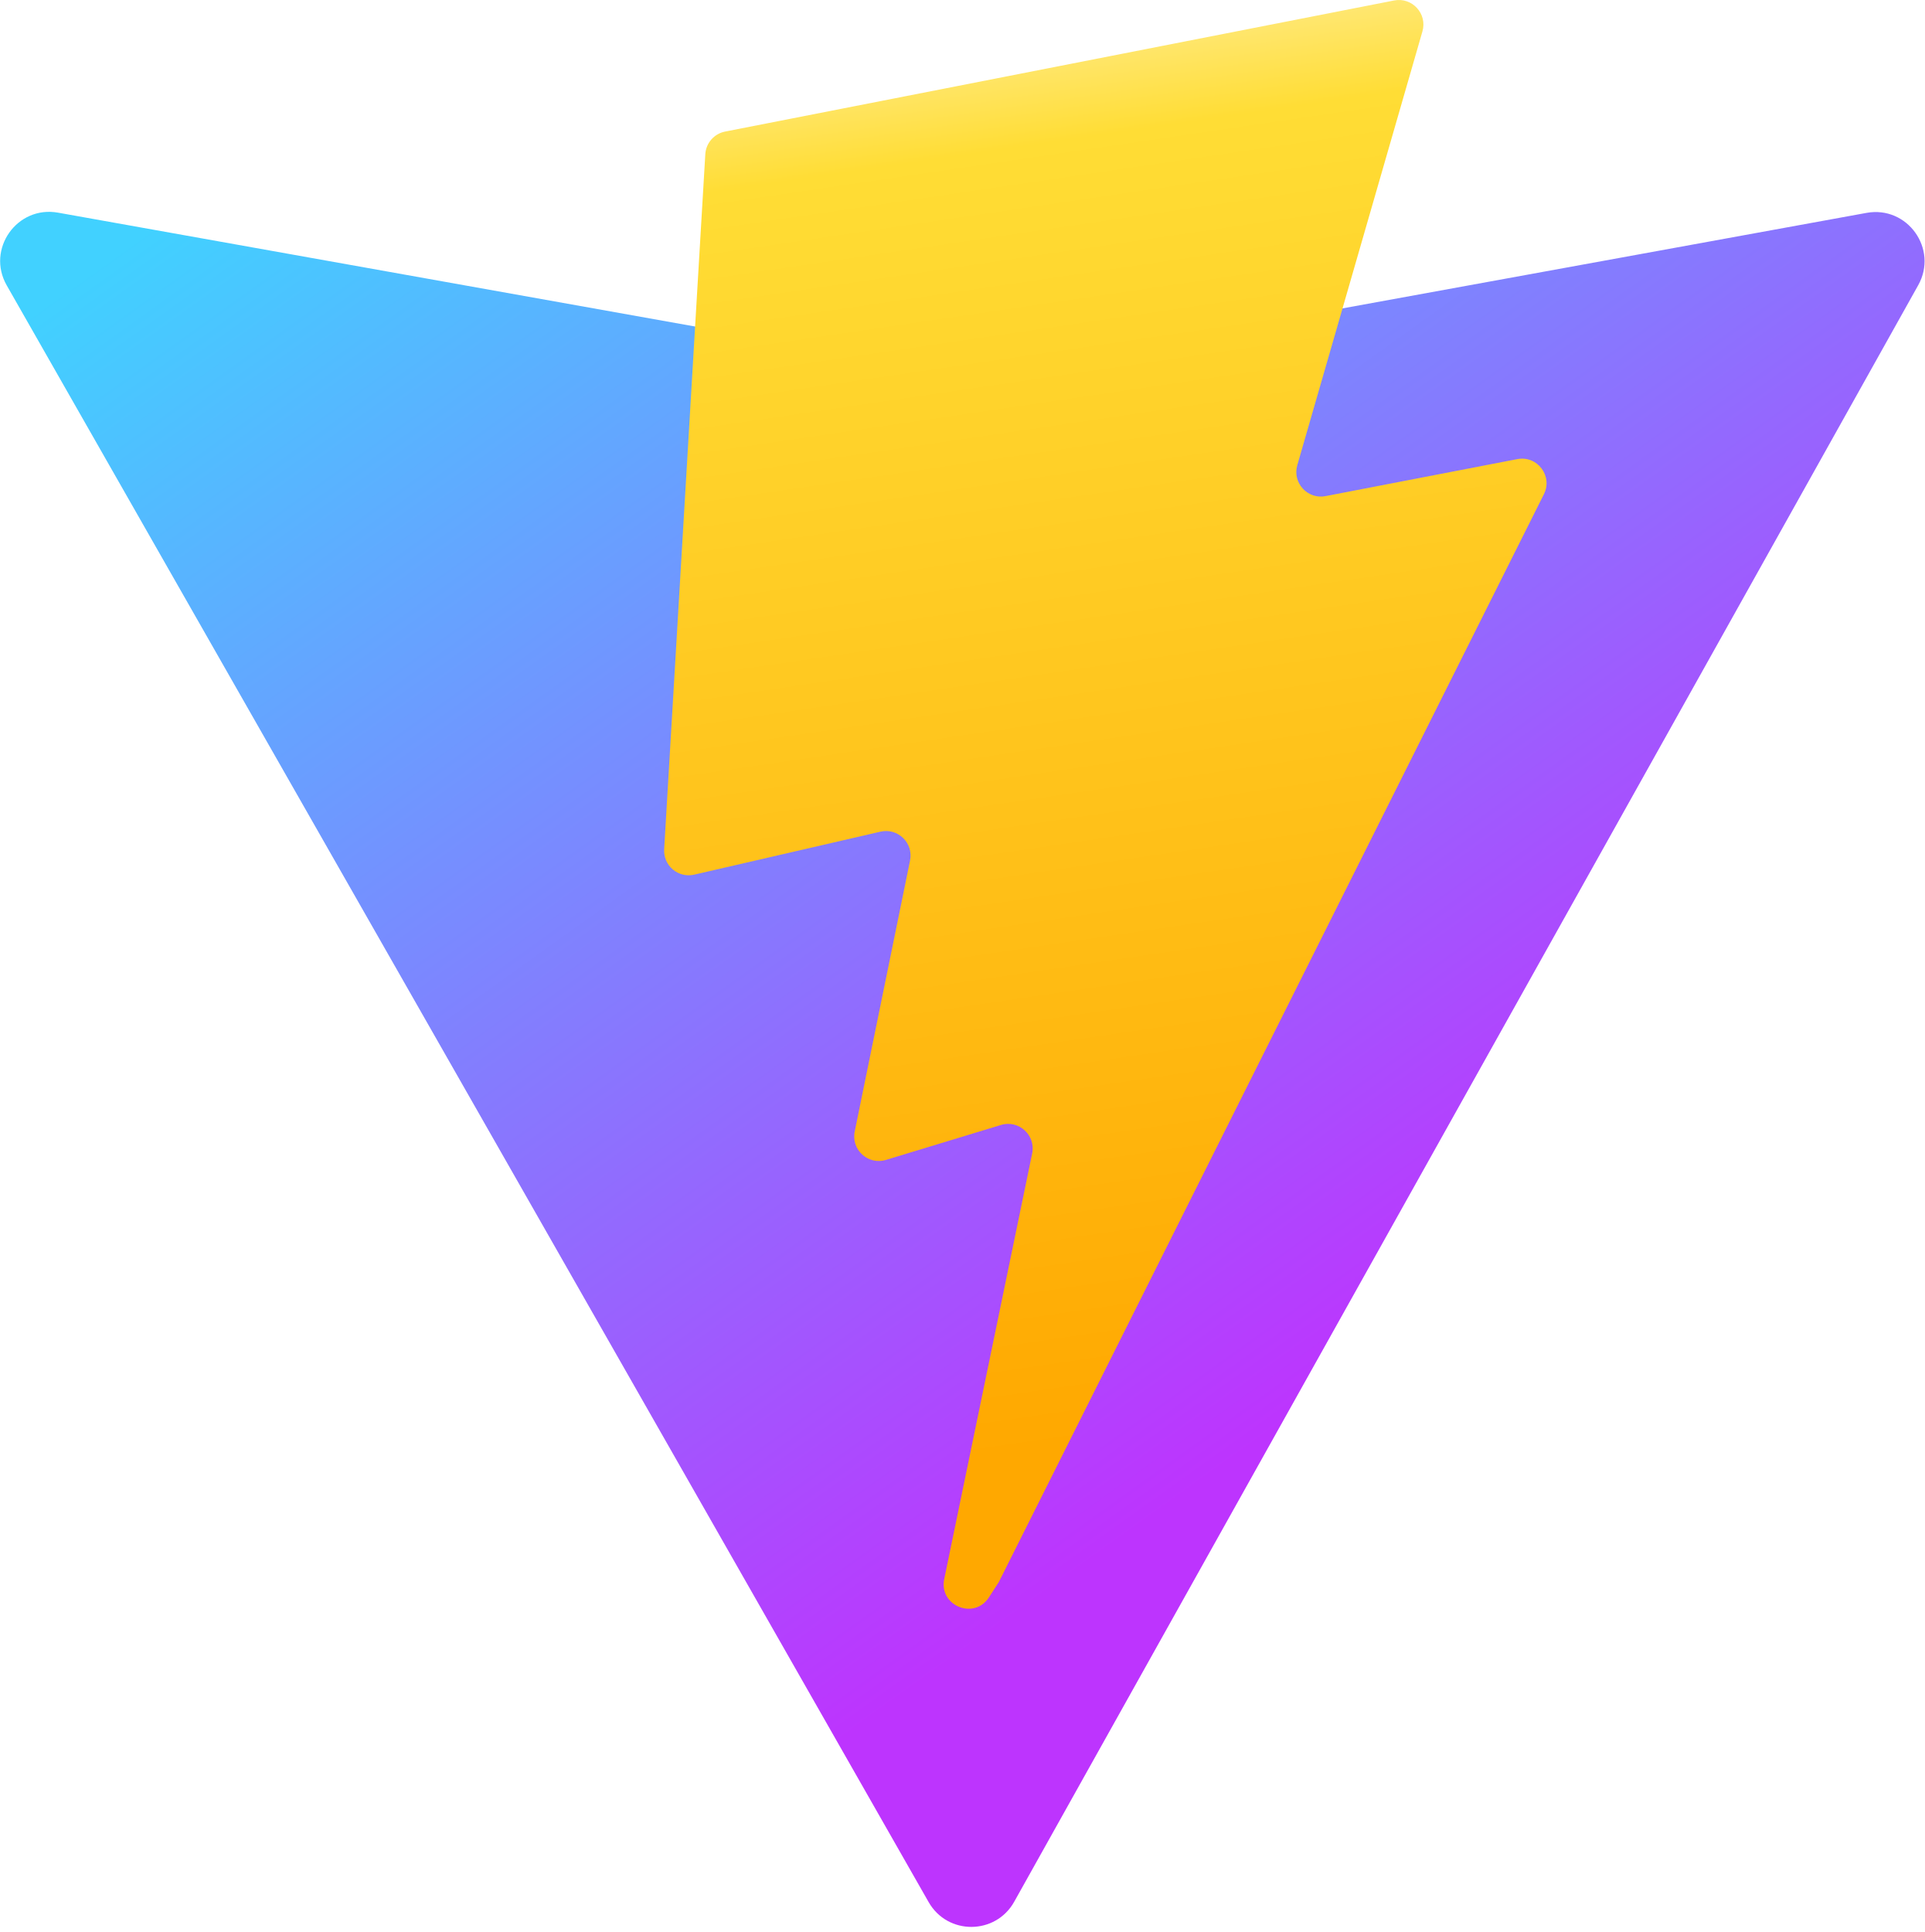
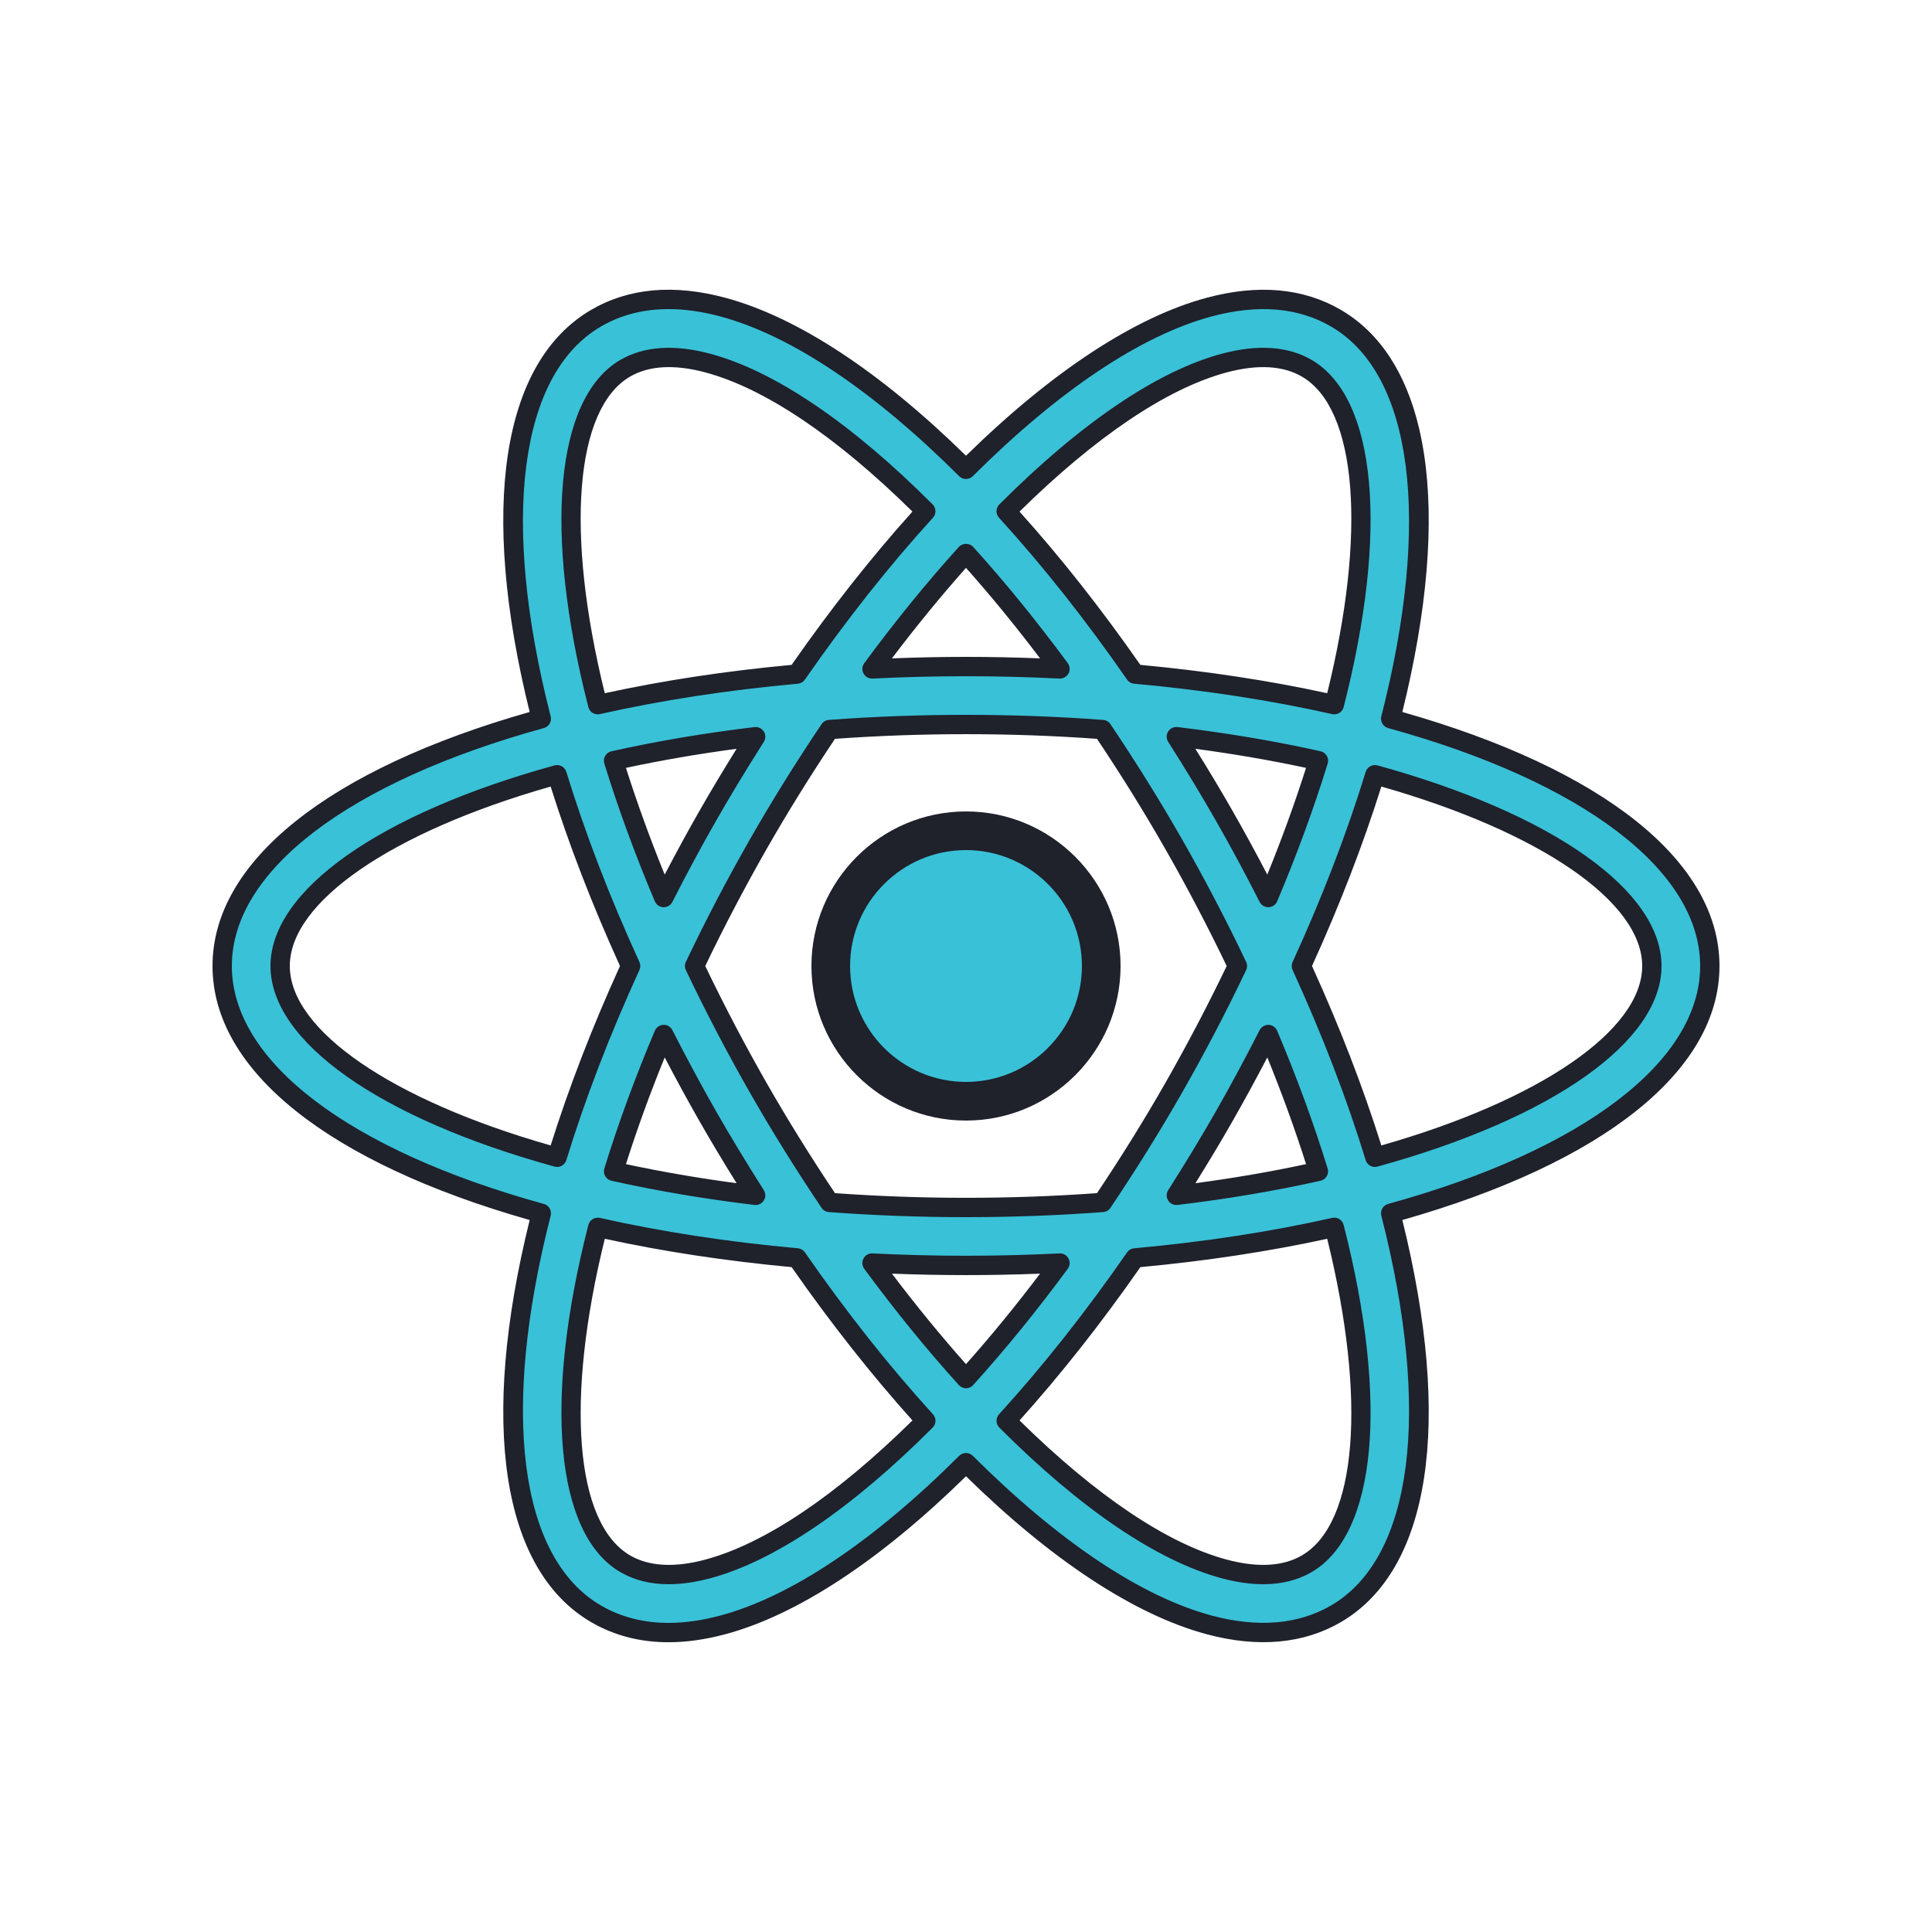
- <svg xmlns="http://www.w3.org/2000/svg" aria-hidden="true" role="img" class="iconify iconify--logos" width="31.88" height="32" preserveAspectRatio="xMidYMid meet" viewBox="0 0 256 257">
-   <defs>
-     <linearGradient id="IconifyId1813088fe1fbc01fb466" x1="-.828%" x2="57.636%" y1="7.652%" y2="78.411%">
-       <stop offset="0%" stop-color="#41D1FF" />
-       <stop offset="100%" stop-color="#BD34FE" />
-     </linearGradient>
-     <linearGradient id="IconifyId1813088fe1fbc01fb467" x1="43.376%" x2="50.316%" y1="2.242%" y2="89.03%">
-       <stop offset="0%" stop-color="#FFEA83" />
-       <stop offset="8.333%" stop-color="#FFDD35" />
-       <stop offset="100%" stop-color="#FFA800" />
-     </linearGradient>
-   </defs>
-   <path fill="url(#IconifyId1813088fe1fbc01fb466)" d="M255.153 37.938L134.897 252.976c-2.483 4.44-8.862 4.466-11.382.048L.875 37.958c-2.746-4.814 1.371-10.646 6.827-9.67l120.385 21.517a6.537 6.537 0 0 0 2.322-.004l117.867-21.483c5.438-.991 9.574 4.796 6.877 9.62Z" />
-   <path fill="url(#IconifyId1813088fe1fbc01fb467)" d="M185.432.063L96.44 17.501a3.268 3.268 0 0 0-2.634 3.014l-5.474 92.456a3.268 3.268 0 0 0 3.997 3.378l24.777-5.718c2.318-.535 4.413 1.507 3.936 3.838l-7.361 36.047c-.495 2.426 1.782 4.5 4.151 3.78l15.304-4.649c2.372-.72 4.652 1.36 4.15 3.788l-11.698 56.621c-.732 3.542 3.979 5.473 5.943 2.437l1.313-2.028l72.516-144.72c1.215-2.423-.88-5.186-3.54-4.672l-25.505 4.922c-2.396.462-4.435-1.77-3.759-4.114l16.646-57.705c.677-2.35-1.37-4.583-3.769-4.113Z" />
+ <svg xmlns="http://www.w3.org/2000/svg" viewBox="0 0 100 100" width="100px" height="100px">
+   <circle cx="50" cy="50" r="7" fill="#39c1d7" />
+   <path fill="#1f212b" d="M50,58c-4.411,0-8-3.589-8-8s3.589-8,8-8s8,3.589,8,8S54.411,58,50,58z M50,44c-3.309,0-6,2.691-6,6 s2.691,6,6,6s6-2.691,6-6S53.309,44,50,44z" />
+   <path fill="#39c1d7" d="M88.5,50c0-5.376-6.474-10.029-16.518-12.798c2.582-10.096,1.787-18.035-2.827-20.729 c-1.82-1.063-4.028-1.257-6.562-0.579C58.775,16.916,54.4,19.904,50,24.293c-4.4-4.389-8.775-7.376-12.593-8.399 c-2.534-0.679-4.742-0.484-6.562,0.579c-4.614,2.694-5.409,10.632-2.827,20.729C17.974,39.971,11.5,44.624,11.5,50 s6.474,10.029,16.518,12.799c-2.582,10.096-1.787,18.035,2.827,20.729c1.112,0.649,2.368,0.976,3.756,0.975 c0.883,0,1.82-0.132,2.806-0.396c3.818-1.023,8.193-4.01,12.593-8.399c4.4,4.389,8.775,7.376,12.593,8.399 c0.986,0.264,1.923,0.396,2.806,0.396c1.388,0,2.644-0.325,3.756-0.975c4.614-2.694,5.408-10.633,2.827-20.729 C82.026,60.029,88.5,55.376,88.5,50z M63.369,18.791c0.725-0.193,1.397-0.291,2.016-0.291c0.86,0,1.616,0.188,2.257,0.563 c3.092,1.806,3.723,8.42,1.42,17.411c-3.173-0.714-6.635-1.251-10.314-1.583c-2.159-3.113-4.405-5.947-6.668-8.429 C56.098,22.435,60.04,19.683,63.369,18.791z M60.755,56.299c-1.179,2.066-2.42,4.045-3.693,5.939C54.802,62.407,52.446,62.5,50,62.5 s-4.802-0.093-7.061-0.262c-1.273-1.894-2.514-3.873-3.693-5.939c-1.219-2.136-2.313-4.24-3.293-6.298 c0.98-2.058,2.074-4.162,3.293-6.299c1.18-2.067,2.42-4.046,3.694-5.94C45.199,37.593,47.554,37.5,50,37.5s4.801,0.093,7.061,0.262 c1.273,1.894,2.514,3.874,3.694,5.94c1.219,2.136,2.313,4.24,3.293,6.299C63.068,52.059,61.974,54.163,60.755,56.299z M65.644,53.545c1.041,2.461,1.901,4.83,2.597,7.082c-2.275,0.507-4.731,0.93-7.354,1.243c0.842-1.326,1.672-2.682,2.473-4.085 C64.171,56.366,64.928,54.951,65.644,53.545z M50,71.357c-1.636-1.809-3.269-3.812-4.864-5.979C46.728,65.455,48.348,65.5,50,65.5 s3.272-0.045,4.864-0.122C53.269,67.544,51.636,69.547,50,71.357z M39.112,61.87c-2.622-0.313-5.079-0.736-7.354-1.243 c0.696-2.252,1.556-4.622,2.597-7.082c0.716,1.406,1.474,2.821,2.284,4.24C37.441,59.189,38.27,60.545,39.112,61.87z M34.356,46.456 c-1.041-2.461-1.902-4.831-2.597-7.084c2.275-0.507,4.732-0.93,7.355-1.243c-0.843,1.326-1.672,2.683-2.473,4.086 C35.829,43.635,35.072,45.05,34.356,46.456z M50,28.644c1.636,1.809,3.269,3.812,4.864,5.979C53.272,34.545,51.652,34.5,50,34.5 s-3.272,0.045-4.864,0.122C46.731,32.456,48.364,30.453,50,28.644z M63.36,42.216c-0.801-1.404-1.631-2.76-2.473-4.086 c2.623,0.313,5.079,0.736,7.355,1.243c-0.696,2.253-1.556,4.622-2.597,7.084C64.928,45.05,64.171,43.635,63.36,42.216z M32.358,19.063C33,18.688,33.754,18.5,34.615,18.5c0.618,0,1.292,0.098,2.016,0.291c3.329,0.892,7.271,3.643,11.289,7.67 c-2.263,2.482-4.509,5.317-6.668,8.429c-3.679,0.332-7.142,0.869-10.314,1.583C28.635,27.482,29.266,20.868,32.358,19.063z M14.5,50 c0-3.596,5.401-7.44,14.335-9.901c0.969,3.159,2.241,6.486,3.806,9.901c-1.565,3.415-2.837,6.742-3.806,9.901 C19.901,57.44,14.5,53.596,14.5,50z M36.631,81.209c-1.733,0.462-3.17,0.371-4.273-0.271c-3.092-1.806-3.722-8.42-1.42-17.411 c3.172,0.714,6.635,1.251,10.313,1.583c2.159,3.113,4.405,5.947,6.668,8.43C43.902,77.566,39.96,80.317,36.631,81.209z M67.642,80.938c-1.103,0.644-2.539,0.734-4.273,0.271c-3.329-0.892-7.271-3.643-11.289-7.67c2.263-2.482,4.509-5.317,6.668-8.43 c3.679-0.332,7.141-0.869,10.313-1.583C71.365,72.518,70.734,79.132,67.642,80.938z M71.165,59.901 c-0.969-3.159-2.241-6.486-3.806-9.901c1.565-3.415,2.837-6.743,3.806-9.901C80.099,42.56,85.5,46.404,85.5,50 S80.099,57.44,71.165,59.901z" />
+   <path fill="#1f212b" d="M34.595,85.002c-1.471,0-2.817-0.351-4.001-1.043c-4.632-2.705-5.783-10.276-3.178-20.811 C16.975,60.179,11,55.4,11,50s5.975-10.179,16.415-13.148c-2.604-10.535-1.453-18.106,3.179-20.811 c1.938-1.134,4.273-1.346,6.943-0.63c3.718,0.996,8.02,3.82,12.463,8.179c4.444-4.359,8.746-7.183,12.463-8.179 c2.669-0.714,5.005-0.502,6.944,0.63c4.631,2.705,5.782,10.276,3.178,20.811C83.025,39.821,89,44.6,89,50 s-5.975,10.179-16.415,13.148c2.604,10.535,1.454,18.105-3.178,20.811c-1.927,1.125-4.286,1.342-6.943,0.63 c-3.719-0.996-8.021-3.82-12.464-8.178c-4.443,4.358-8.745,7.183-12.463,8.178c-1.023,0.274-2.011,0.413-2.936,0.413 C34.599,85.002,34.597,85.002,34.595,85.002z M34.604,15.999c-1.301,0-2.474,0.302-3.507,0.906 c-4.224,2.467-5.194,10.008-2.595,20.173c0.067,0.264-0.089,0.534-0.352,0.606C18.038,40.472,12,45.077,12,50 s6.038,9.528,16.151,12.316c0.263,0.072,0.419,0.342,0.352,0.606c-2.6,10.165-1.63,17.707,2.594,20.173 c1.03,0.601,2.207,0.906,3.498,0.906c0.002,0,0.004,0,0.006,0c0.838,0,1.738-0.127,2.677-0.378c3.647-0.977,7.925-3.836,12.369-8.27 c0.195-0.194,0.511-0.194,0.706,0c4.444,4.433,8.722,7.292,12.369,8.27c2.394,0.639,4.485,0.461,6.181-0.528 c4.224-2.467,5.194-10.008,2.594-20.173c-0.067-0.264,0.089-0.534,0.352-0.606C81.962,59.528,88,54.923,88,50 s-6.038-9.528-16.151-12.316c-0.263-0.072-0.419-0.342-0.352-0.606c2.599-10.165,1.629-17.707-2.595-20.173 c-1.699-0.993-3.779-1.17-6.181-0.528c-3.647,0.977-7.924,3.836-12.369,8.27c-0.195,0.194-0.511,0.194-0.706,0 c-4.445-4.434-8.722-7.293-12.369-8.27C36.336,16.125,35.444,15.999,34.604,15.999z M65.386,81.999 c-0.663,0-1.379-0.102-2.146-0.307c-3.331-0.893-7.312-3.589-11.514-7.8c-0.188-0.189-0.195-0.493-0.016-0.69 c2.265-2.484,4.494-5.303,6.627-8.378c0.084-0.122,0.218-0.2,0.366-0.213c3.612-0.326,7.06-0.855,10.249-1.573 c0.261-0.059,0.527,0.101,0.594,0.364c2.336,9.123,1.703,16.008-1.652,17.967l0,0C67.175,81.789,66.336,81.999,65.386,81.999z M52.771,73.521c3.951,3.894,7.653,6.381,10.727,7.205c1.599,0.427,2.909,0.353,3.892-0.22l0,0 c2.855-1.668,3.357-8.073,1.306-16.387c-3.028,0.659-6.277,1.152-9.67,1.467C57.01,68.478,54.908,71.144,52.771,73.521z M34.614,81.999c-0.95,0-1.789-0.21-2.508-0.629c-3.355-1.96-3.989-8.845-1.652-17.968c0.067-0.262,0.333-0.419,0.594-0.364 c3.188,0.718,6.636,1.247,10.249,1.573c0.147,0.013,0.282,0.091,0.366,0.213c2.133,3.075,4.362,5.894,6.627,8.378 c0.18,0.197,0.173,0.501-0.016,0.69c-4.202,4.21-8.183,6.907-11.513,7.8h0C35.993,81.896,35.276,81.999,34.614,81.999z M31.304,64.119c-2.051,8.313-1.549,14.719,1.306,16.387c0.982,0.572,2.292,0.647,3.892,0.22l0,0 c3.074-0.824,6.776-3.312,10.727-7.205c-2.136-2.377-4.238-5.043-6.254-7.935C37.582,65.271,34.332,64.778,31.304,64.119z M50,71.856c-0.141,0-0.276-0.06-0.371-0.165c-1.663-1.839-3.31-3.864-4.896-6.018c-0.114-0.155-0.129-0.363-0.038-0.533 c0.091-0.17,0.261-0.274,0.465-0.263c3.306,0.161,6.374,0.161,9.68,0c0.2-0.012,0.374,0.093,0.465,0.263 c0.091,0.17,0.077,0.377-0.038,0.533c-1.586,2.153-3.233,4.178-4.896,6.018C50.276,71.796,50.141,71.856,50,71.856z M46.167,65.924 c1.251,1.655,2.537,3.226,3.833,4.684c1.297-1.458,2.582-3.028,3.833-4.684C51.221,66.024,48.779,66.024,46.167,65.924z M50,63 c-2.369,0-4.757-0.088-7.099-0.263c-0.153-0.011-0.292-0.092-0.378-0.22c-1.337-1.989-2.586-3.998-3.712-5.97 c-1.18-2.068-2.294-4.198-3.31-6.332c-0.065-0.136-0.065-0.294,0-0.43c1.016-2.134,2.13-4.264,3.31-6.332 c1.125-1.97,2.374-3.979,3.713-5.971c0.085-0.127,0.225-0.208,0.378-0.22c4.684-0.35,9.513-0.35,14.196,0 c0.153,0.011,0.292,0.092,0.378,0.22c1.339,1.992,2.588,4.001,3.713,5.971c1.18,2.068,2.294,4.198,3.31,6.332 c0.065,0.136,0.065,0.294,0,0.43c-1.016,2.134-2.13,4.264-3.31,6.332l0,0c-1.126,1.972-2.375,3.981-3.712,5.97 c-0.085,0.127-0.225,0.208-0.378,0.22C54.757,62.912,52.369,63,50,63z M43.218,61.757c4.479,0.322,9.085,0.322,13.563,0 c1.273-1.903,2.463-3.822,3.539-5.707c1.128-1.977,2.195-4.011,3.173-6.05c-0.978-2.039-2.045-4.074-3.173-6.05 c-1.075-1.883-2.265-3.802-3.54-5.708c-4.479-0.322-9.084-0.322-13.563,0c-1.274,1.906-2.465,3.825-3.54,5.708 c-1.128,1.977-2.195,4.011-3.173,6.05c0.978,2.039,2.045,4.074,3.173,6.05C40.755,57.936,41.945,59.854,43.218,61.757z M60.888,62.371c-0.17,0-0.331-0.087-0.423-0.233c-0.103-0.164-0.102-0.372,0.001-0.535c0.928-1.461,1.733-2.791,2.46-4.065 c0.764-1.338,1.528-2.758,2.273-4.219c0.088-0.173,0.273-0.276,0.463-0.272c0.194,0.007,0.367,0.125,0.443,0.305 c1.015,2.399,1.894,4.798,2.614,7.129c0.042,0.133,0.025,0.278-0.045,0.398c-0.07,0.121-0.188,0.207-0.324,0.237 c-2.35,0.525-4.841,0.946-7.403,1.252C60.927,62.37,60.907,62.371,60.888,62.371z M65.596,54.731 c-0.594,1.138-1.198,2.245-1.801,3.302c-0.583,1.022-1.216,2.079-1.92,3.209c1.97-0.262,3.89-0.593,5.727-0.987 C67.025,58.441,66.353,56.59,65.596,54.731z M39.112,62.371c-0.02,0-0.04-0.001-0.06-0.003C36.491,62.061,34,61.64,31.65,61.115 c-0.136-0.03-0.253-0.116-0.324-0.237c-0.07-0.121-0.086-0.265-0.045-0.398c0.72-2.332,1.599-4.73,2.614-7.129 c0.076-0.179,0.249-0.298,0.443-0.305c0.182-0.019,0.375,0.099,0.463,0.272c0.745,1.461,1.509,2.881,2.273,4.219 c0.728,1.274,1.533,2.604,2.46,4.065c0.104,0.163,0.104,0.371,0.001,0.535C39.443,62.284,39.283,62.371,39.112,62.371z M32.399,60.255c1.837,0.394,3.757,0.725,5.727,0.987c-0.705-1.13-1.337-2.187-1.92-3.209c-0.604-1.057-1.207-2.165-1.801-3.302 C33.647,56.59,32.975,58.441,32.399,60.255z M71.165,60.401c-0.215,0-0.412-0.139-0.478-0.354c-0.975-3.179-2.248-6.489-3.782-9.838 c-0.061-0.132-0.061-0.285,0-0.417c1.534-3.349,2.807-6.66,3.783-9.84c0.08-0.259,0.354-0.404,0.611-0.335 C80.367,42.116,86,46.094,86,50s-5.634,7.884-14.703,10.383C71.253,60.395,71.208,60.401,71.165,60.401z M67.909,50 c1.436,3.155,2.643,6.277,3.589,9.288C79.717,56.945,85,53.322,85,50s-5.283-6.945-13.502-9.288 C70.551,43.724,69.344,46.846,67.909,50z M28.835,60.401c-0.044,0-0.088-0.006-0.133-0.018C19.634,57.884,14,53.906,14,50 s5.633-7.884,14.702-10.383c0.258-0.069,0.531,0.076,0.611,0.335c0.976,3.18,2.249,6.491,3.783,9.84 c0.061,0.132,0.061,0.284,0,0.417c-1.535,3.35-2.807,6.66-3.782,9.838C29.248,60.262,29.05,60.401,28.835,60.401z M28.502,40.712 C20.283,43.055,15,46.678,15,50s5.283,6.945,13.502,9.288c0.947-3.011,2.153-6.132,3.589-9.288 C30.656,46.846,29.449,43.724,28.502,40.712z M65.645,46.957c-0.188,0-0.36-0.105-0.446-0.273c-0.757-1.488-1.501-2.869-2.272-4.22 l0,0c-0.726-1.272-1.531-2.602-2.461-4.066c-0.104-0.163-0.104-0.371-0.001-0.535c0.103-0.163,0.287-0.253,0.483-0.23 c2.563,0.307,5.054,0.728,7.404,1.252c0.136,0.03,0.253,0.116,0.324,0.237c0.07,0.121,0.086,0.265,0.045,0.398 c-0.721,2.336-1.601,4.735-2.614,7.131c-0.076,0.179-0.249,0.298-0.443,0.305C65.656,46.957,65.65,46.957,65.645,46.957z M63.794,41.968c0.611,1.07,1.205,2.158,1.801,3.302c0.756-1.856,1.428-3.709,2.005-5.525c-1.837-0.394-3.757-0.725-5.728-0.987 C62.58,39.89,63.212,40.947,63.794,41.968L63.794,41.968z M34.355,46.957c-0.006,0-0.012,0-0.018,0 c-0.194-0.007-0.367-0.125-0.443-0.305c-1.013-2.396-1.893-4.795-2.614-7.131c-0.042-0.133-0.025-0.278,0.045-0.398 c0.07-0.121,0.188-0.207,0.324-0.237c2.35-0.525,4.841-0.946,7.404-1.252c0.195-0.02,0.38,0.067,0.483,0.23 c0.103,0.164,0.102,0.372-0.001,0.535c-0.93,1.464-1.735,2.794-2.461,4.066c-0.771,1.351-1.515,2.731-2.272,4.22 C34.715,46.852,34.543,46.957,34.355,46.957z M32.399,39.745c0.577,1.816,1.25,3.669,2.005,5.525 c0.597-1.144,1.19-2.232,1.801-3.302c0.583-1.021,1.215-2.078,1.921-3.21C36.156,39.02,34.236,39.351,32.399,39.745z M69.063,36.974 c-0.037,0-0.073-0.004-0.11-0.012c-3.188-0.718-6.637-1.247-10.25-1.573c-0.147-0.013-0.282-0.091-0.366-0.213 c-2.133-3.076-4.363-5.894-6.627-8.377c-0.18-0.197-0.173-0.501,0.016-0.69c4.201-4.21,8.183-6.908,11.514-7.8h0 c1.869-0.5,3.438-0.387,4.654,0.322c3.355,1.96,3.989,8.845,1.653,17.968C69.489,36.823,69.287,36.974,69.063,36.974z M59.025,34.414c3.393,0.315,6.643,0.808,9.671,1.467c2.051-8.313,1.549-14.719-1.307-16.387c-0.979-0.571-2.291-0.646-3.891-0.22 c-3.074,0.824-6.777,3.312-10.728,7.206C54.907,28.855,57.009,31.521,59.025,34.414z M30.937,36.974 c-0.224,0-0.426-0.151-0.484-0.376c-2.336-9.123-1.703-16.007,1.652-17.967c0,0,0,0,0.001,0c1.216-0.709,2.787-0.822,4.653-0.322 c3.332,0.893,7.313,3.59,11.514,7.8c0.188,0.189,0.195,0.493,0.016,0.69c-2.264,2.483-4.494,5.302-6.627,8.377 c-0.084,0.122-0.218,0.2-0.366,0.213c-3.612,0.326-7.061,0.855-10.25,1.573C31.01,36.97,30.974,36.974,30.937,36.974z M32.61,19.494 c-2.855,1.668-3.357,8.074-1.307,16.387c3.028-0.659,6.278-1.152,9.671-1.467c2.017-2.893,4.118-5.559,6.254-7.935 c-3.951-3.894-7.653-6.382-10.728-7.206C34.907,18.848,33.593,18.922,32.61,19.494L32.61,19.494z M54.864,35.122 c-0.008,0-0.016,0-0.024,0c-3.306-0.161-6.373-0.161-9.679,0c-0.206,0.005-0.374-0.094-0.465-0.263 c-0.091-0.17-0.077-0.377,0.038-0.533c1.587-2.155,3.234-4.18,4.896-6.018c0.19-0.209,0.552-0.209,0.742,0 c1.661,1.837,3.308,3.862,4.896,6.018c0.114,0.155,0.129,0.363,0.038,0.533C55.217,35.021,55.047,35.122,54.864,35.122z M50,34 c1.242,0,2.527,0.026,3.833,0.077c-1.252-1.657-2.538-3.228-3.833-4.684c-1.295,1.457-2.581,3.027-3.833,4.684 C47.473,34.026,48.758,34,50,34z" />
</svg>
